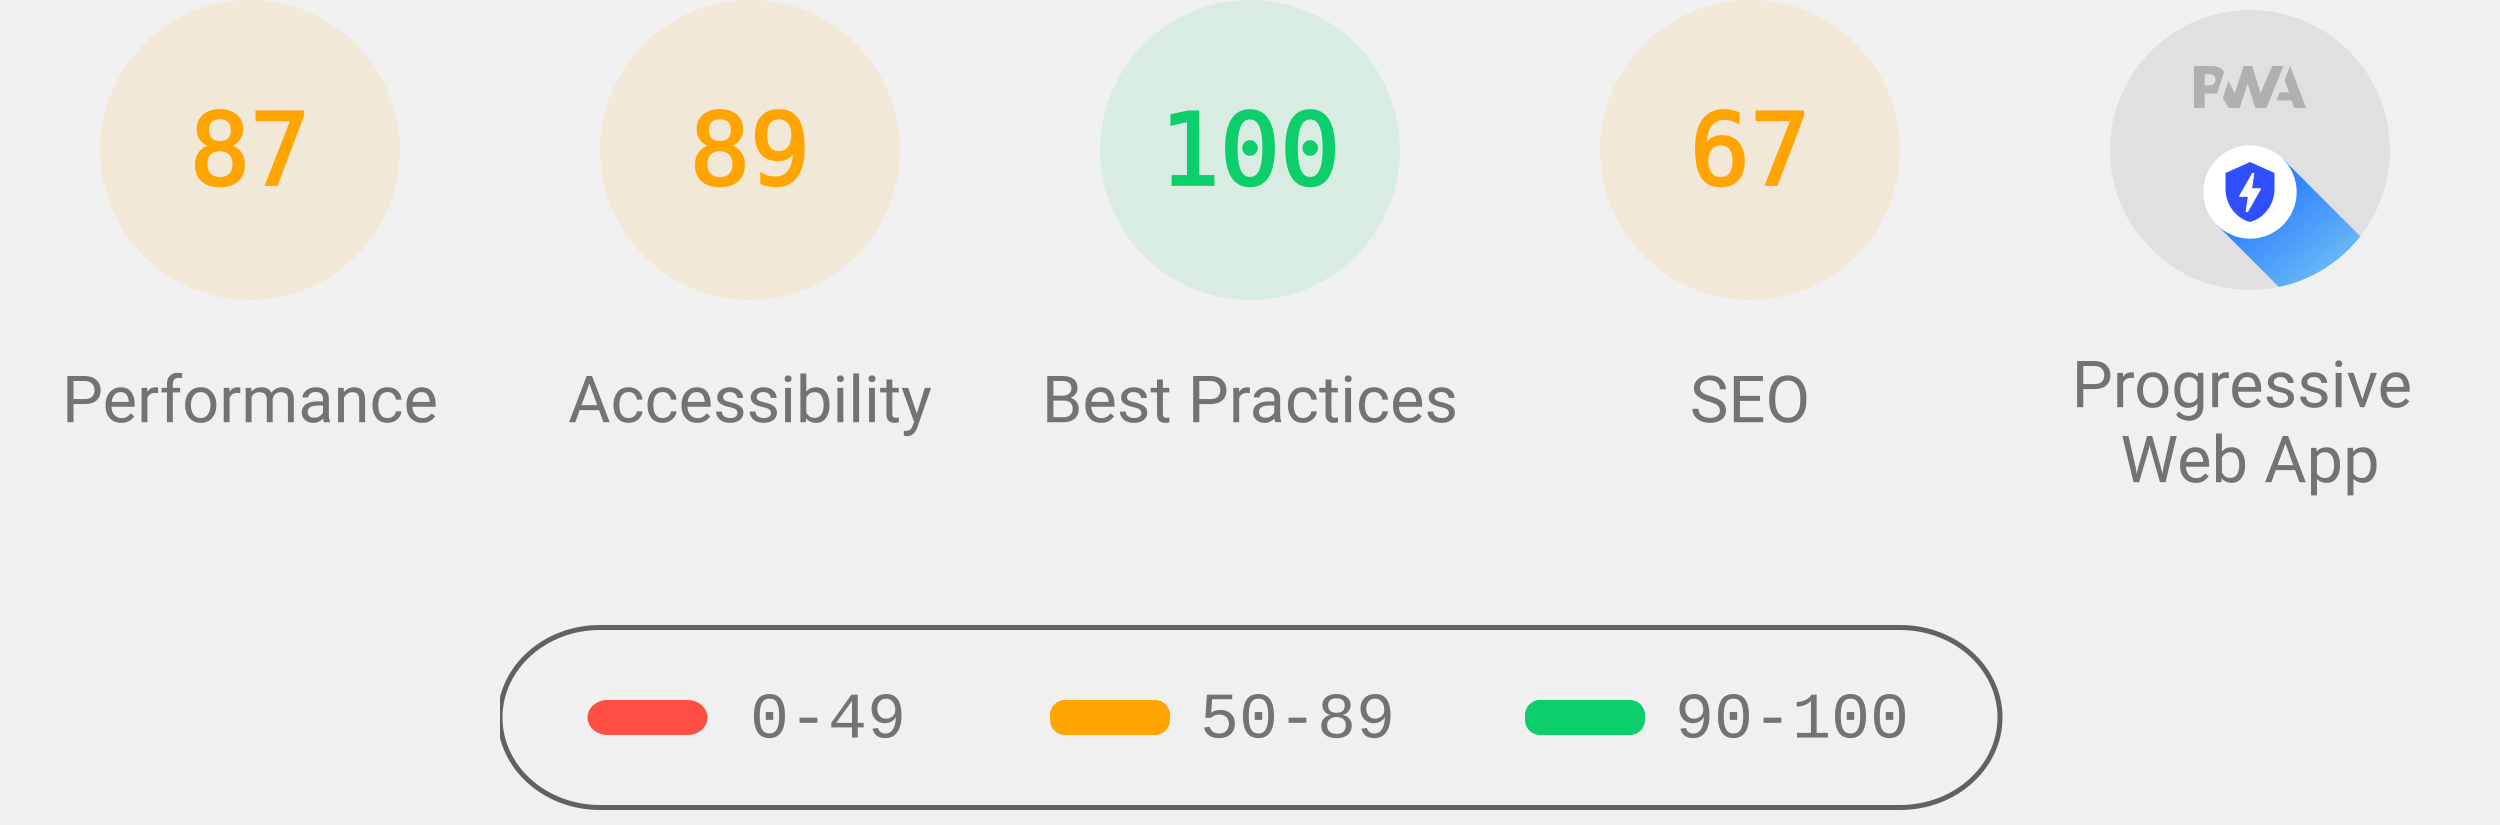
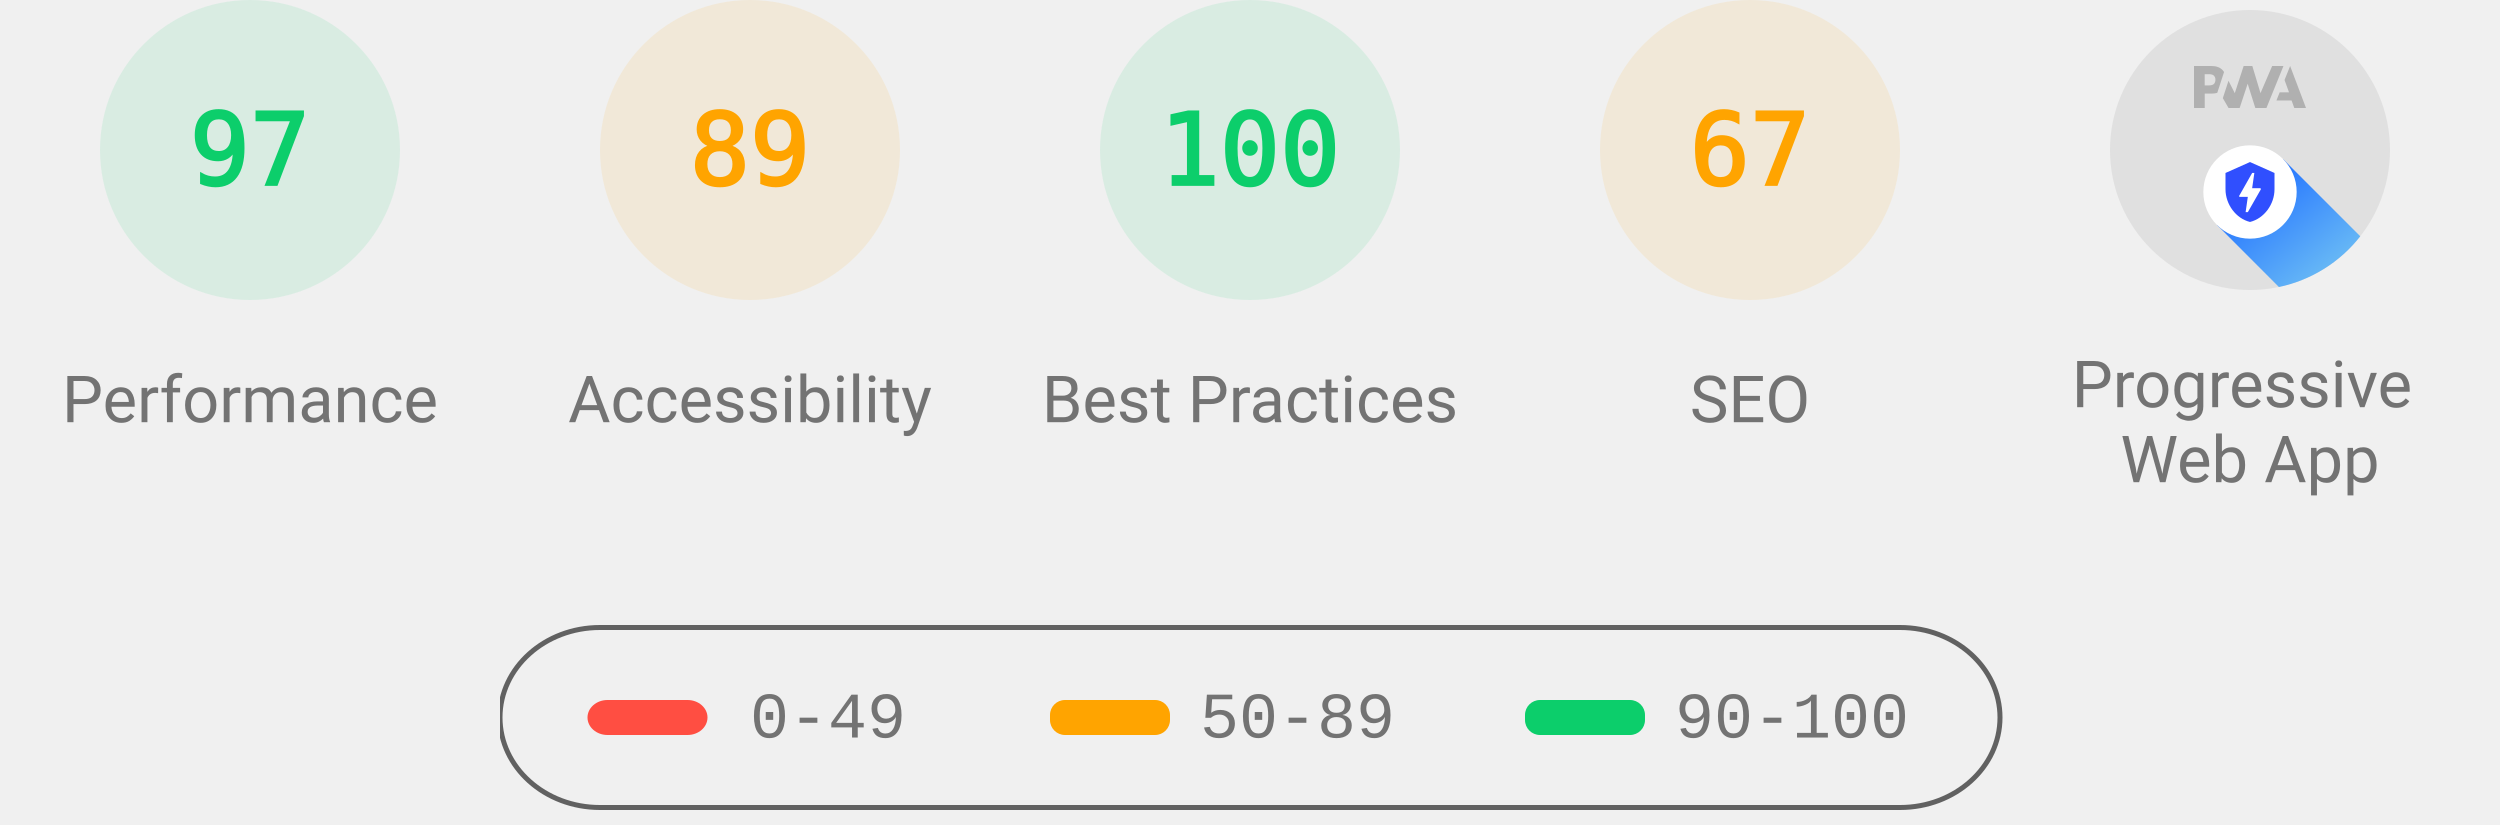
<svg xmlns="http://www.w3.org/2000/svg" class="theme--agnostic" fill="none" width="1000" height="330">
  <style>
			.gauge-base {
				opacity: 0.1
			}

			.gauge-arc {
				fill: none;
				animation-delay: 250ms;
				stroke-linecap: round;
				transform: rotate(-90deg);
				transform-origin: 100px 60px;
				animation: load-gauge 1s ease forwards
			}

			.guage-text {
				font-size: 40px;
				font-family: monospace;
				text-align: center
			}

			.guage-red {
				color: #ff4e42;
				fill: #ff4e42;
				stroke: #ff4e42
			}
			.guage-orange {
				color: #ffa400;
				fill: #ffa400;
				stroke: #ffa400
			}
			.guage-green {
				color: #0cce6b;
				fill: #0cce6b;
				stroke: #0cce6b
			}
			.theme--agnostic .guage-undefined {
				color: #5c5c5c;
				fill: #5c5c5c;
				stroke: #5c5c5c
			}
			.theme--light .guage-undefined {
				color: #1e1e1e;
				fill: #1e1e1e;
				stroke: #1e1e1e
			}
			.theme--dark .guage-undefined {
				color: #f5f5f5;
				fill: #f5f5f5;
				stroke: #f5f5f5
			}

			.guage-title {
				stroke: none;
				font-size: 26px;
				line-height: 26px;
				font-family: Roboto, Halvetica, Arial, sans-serif
			}
			.metric.guage-title {
				font-family: 'Courier New', Courier, monospace
			}
			.theme--agnostic .guage-title {
				color: #737373;
				fill: #737373
			}
			.theme--light .guage-title {
				color: #212121;
				fill: #212121
			}
			.theme--dark .guage-title {
				color: #f5f5f5;
				fill: #f5f5f5
			}

			@keyframes load-gauge {
				from {
					stroke-dasharray: 0 352.858
				}
			}
			.lh-gauge--pwa__disc {
				fill: #e0e0e0
			}
			.lh-gauge--pwa__logo {
				position: relative;
				fill: #b0b0b0
			}
			.lh-gauge--pwa__invisible {
				display: none
			}
			.lh-gauge--pwa__visible {
				display: inline
			}
			.guage-invisible {
				display: none
			}
			.lh-gauge--pwa__logo--primary-color {
				fill: #304ffe
			}
			.theme--agnostic .lh-gauge--pwa__logo--secondary-color {
				fill: #787878
			}
			.theme--light .lh-gauge--pwa__logo--secondary-color {
				fill: #3d3d3d
			}
			.theme--dark .lh-gauge--pwa__logo--secondary-color {
				fill: #d8b6b6
			}
			.theme--light #svg_2 {
				stroke: #00000022
			}
			.theme--agnostic #svg_2 {
				stroke: #616161
			}
			.theme--light #svg_2 {
				stroke: #00000022
			}
			.theme--dark #svg_2 {
				stroke: #f5f5f566
			}
		</style>
-   <svg class="guage-div guage-perf guage-orange" viewBox="0 0 200 200" width="200" height="200" x="0" y="0">
-     <circle class="gauge-base" r="56" cx="100" cy="60" stroke-width="8" />
-     <circle class="gauge-arc guage-arc-1" r="56" cx="100" cy="60" stroke-width="8" style="stroke-dasharray: 306.116, 351.858;" />
-     <text class="guage-text" x="100px" y="60px" alignment-baseline="central" dominant-baseline="central" text-anchor="middle">87</text>
+   <svg class="guage-div guage-perf guage-green" viewBox="0 0 200 200" width="200" height="200" x="0" y="0">
+     <circle class="gauge-base" r="56" cx="100" cy="60" stroke-width="8" />
+     <circle class="gauge-arc guage-arc-1" r="56" cx="100" cy="60" stroke-width="8" style="stroke-dasharray: 341.302, 351.858;" />
+     <text class="guage-text" x="100px" y="60px" alignment-baseline="central" dominant-baseline="central" text-anchor="middle">97</text>
    <text class="guage-title" x="100px" y="160px" alignment-baseline="central" dominant-baseline="central" text-anchor="middle">Performance</text>
  </svg>,<svg class="guage-div guage-perf guage-orange" viewBox="0 0 200 200" width="200" height="200" x="200" y="0">
    <circle class="gauge-base" r="56" cx="100" cy="60" stroke-width="8" />
    <circle class="gauge-arc guage-arc-1" r="56" cx="100" cy="60" stroke-width="8" style="stroke-dasharray: 313.154, 351.858;" />
    <text class="guage-text" x="100px" y="60px" alignment-baseline="central" dominant-baseline="central" text-anchor="middle">89</text>
    <text class="guage-title" x="100px" y="160px" alignment-baseline="central" dominant-baseline="central" text-anchor="middle">Accessibility</text>
  </svg>,<svg class="guage-div guage-perf guage-green" viewBox="0 0 200 200" width="200" height="200" x="400" y="0">
    <circle class="gauge-base" r="56" cx="100" cy="60" stroke-width="8" />
    <circle class="gauge-arc guage-arc-1" r="56" cx="100" cy="60" stroke-width="8" style="stroke-dasharray: 351.858, 351.858;" />
    <text class="guage-text" x="100px" y="60px" alignment-baseline="central" dominant-baseline="central" text-anchor="middle">100</text>
    <text class="guage-title" x="100px" y="160px" alignment-baseline="central" dominant-baseline="central" text-anchor="middle">Best Practices</text>
  </svg>,<svg class="guage-div guage-perf guage-orange" viewBox="0 0 200 200" width="200" height="200" x="600" y="0">
    <circle class="gauge-base" r="56" cx="100" cy="60" stroke-width="8" />
    <circle class="gauge-arc guage-arc-1" r="56" cx="100" cy="60" stroke-width="8" style="stroke-dasharray: 235.745, 351.858;" />
    <text class="guage-text" x="100px" y="60px" alignment-baseline="central" dominant-baseline="central" text-anchor="middle">67</text>
    <text class="guage-title" x="100px" y="160px" alignment-baseline="central" dominant-baseline="central" text-anchor="middle">SEO</text>
  </svg>,<svg class="guage-div guage-pwa" viewBox="0 0 200 200" width="200" height="200" x="800" y="0">
    <svg viewBox="0 0 60 60" width="112" height="112" x="44" y="4">
      <defs>
        <linearGradient id="lh-gauge--pwa__check-circle__gradient-0" x1="50%" y1="0%" x2="50%" y2="100%">
          <stop stop-color="#00C852" offset="0%" />
          <stop stop-color="#009688" offset="100%" />
        </linearGradient>
        <linearGradient id="lh-gauge--pwa__installable__shadow-gradient-0" x1="76.056%" x2="24.111%" y1="82.995%" y2="24.735%">
          <stop stop-color="#A5D6A7" offset="0%" />
          <stop stop-color="#80CBC4" offset="100%" />
        </linearGradient>
        <linearGradient id="lh-gauge--pwa__fast-reliable__shadow-gradient-0" x1="76.056%" y1="82.995%" x2="25.678%" y2="26.493%">
          <stop stop-color="#64B5F6" offset="0%" />
          <stop stop-color="#2979FF" offset="100%" />
        </linearGradient>
        <g id="lh-gauge--pwa__fast-reliable-badge-0">
          <circle fill="#FFFFFF" cx="10" cy="10" r="10" />
          <path fill="#304FFE" d="M10 3.58l5.25 2.34v3.5c0 3.23-2.24 6.26-5.25 7-3.01-.74-5.25-3.77-5.25-7v-3.5L10 3.58zm-.47 10.74l2.76-4.83.03-.07c.04-.08 0-.24-.22-.24h-1.64l.47-3.26h-.47l-2.7 4.77c-.02.01.05-.1-.04.05-.09.16-.1.31.18.31h1.63l-.47 3.27h.47z" />
        </g>
        <g id="lh-gauge--pwa__installable-badge-0">
          <circle fill="#FFFFFF" cx="10" cy="10" r="10" />
          <path fill="#009688" d="M10 4.167A5.835 5.835 0 0 0 4.167 10 5.835 5.835 0 0 0 10 15.833 5.835 5.835 0 0 0 15.833 10 5.835 5.835 0 0 0 10 4.167zm2.917 6.416h-2.334v2.334H9.417v-2.334H7.083V9.417h2.334V7.083h1.166v2.334h2.334v1.166z" />
        </g>
      </defs>
      <g stroke="none" fill-rule="nonzero">
        <circle class="lh-gauge--pwa__disc" cx="30" cy="30" r="30" />
        <g class="lh-gauge--pwa__logo">
          <path d="M35.66 19.39l.7-1.75h2L37.4 15 38.6 12l3.4 9h-2.51l-.58-1.61z" />
          <path d="M33.52 21l3.65-9h-2.42l-2.5 5.82L30.5 12h-1.86l-1.9 5.82-1.35-2.65-1.21 3.72L25.4 21h2.38l1.72-5.2 1.64 5.2z" />
          <path fill-rule="nonzero" d="M20.3 17.91h1.48c.45 0 .85-.05 1.2-.15l.39-1.18 1.07-3.3a2.64 2.64 0 0 0-.28-.37c-.55-.6-1.36-.91-2.42-.91H18v9h2.3V17.9zm1.96-3.84c.22.22.33.5.33.87 0 .36-.1.65-.29.87-.2.23-.59.35-1.15.35h-.86v-2.41h.87c.52 0 .89.1 1.1.32z" />
        </g>
        <rect class="lh-gauge--pwa__component lh-gauge--pwa__na-line lh-gauge--pwa__invisible" fill="#FFFFFF" x="20" y="32" width="20" height="4" rx="2" />
        <g class="lh-gauge--pwa__component lh-gauge--pwa__fast-reliable-badge lh-gauge--pwa__visible" transform="translate(20, 29)">
          <path fill="url(#lh-gauge--pwa__fast-reliable__shadow-gradient-0)" d="M33.63 19.49A30 30 0 0 1 16.2 30.36L3 17.14 17.14 3l16.49 16.49z" />
          <use href="#lh-gauge--pwa__fast-reliable-badge-0" />
        </g>
        <g class="lh-gauge--pwa__component lh-gauge--pwa__installable-badge lh-gauge--pwa__invisible" transform="translate(20, 29)">
          <path fill="url(#lh-gauge--pwa__installable__shadow-gradient-0)" d="M33.629 19.487c-4.272 5.453-10.391 9.39-17.415 10.869L3 17.142 17.142 3 33.63 19.487z" />
          <use href="#lh-gauge--pwa__installable-badge-0" />
        </g>
        <g class="lh-gauge--pwa__component lh-gauge--pwa__fast-reliable-installable-badges lh-gauge--pwa__invisible">
          <g transform="translate(8, 29)">
            <path fill="url(#lh-gauge--pwa__fast-reliable__shadow-gradient-0)" d="M16.321 30.463L3 17.143 17.142 3l22.365 22.365A29.864 29.864 0 0 1 22 31c-1.942 0-3.84-.184-5.679-.537z" />
            <use href="#lh-gauge--pwa__fast-reliable-badge-0" />
          </g>
          <g transform="translate(32, 29)">
            <path fill="url(#lh-gauge--pwa__installable__shadow-gradient-0)" d="M25.982 11.84a30.107 30.107 0 0 1-13.08 15.203L3 17.143 17.142 3l8.84 8.84z" />
            <use href="#lh-gauge--pwa__installable-badge-0" />
          </g>
        </g>
        <g class="lh-gauge--pwa__component lh-gauge--pwa__check-circle lh-gauge--pwa__invisible" transform="translate(18, 28)">
          <circle fill="#FFFFFF" cx="12" cy="12" r="12" />
          <path fill="url(#lh-gauge--pwa__check-circle__gradient-0)" d="M12 2a10 10 0 1 0 0 20 10 10 0 0 0 0-20zm-2 15l-5-5 1.41-1.41L10 14.17l7.59-7.59L19 8l-9 9z" />
        </g>
      </g>
    </svg>
    <text class="guage-title" y="160px" alignment-baseline="central" dominant-baseline="central" text-anchor="middle">
      <tspan x="100px" dy="-6px">Progressive</tspan>
      <tspan x="100px" dy="30px">Web App</tspan>
    </text>
  </svg>
  <svg width="604" height="76" x="200" y="250">
    <g>
      <rect fill="none" id="canvas_background" height="80" width="604" y="-1" x="-1" />
      <g display="none" overflow="visible" y="0" x="0" height="100%" width="100%" id="canvasGrid">
        <rect fill="url(#gridpattern)" stroke-width="0" y="0" x="0" height="100%" width="100%" />
      </g>
    </g>
    <g>
      <rect fill-opacity="0" stroke-width="2" rx="40" id="svg_2" height="72" width="600" y="1" x="0" fill="#000000" />
      <rect stroke="#000" rx="8" id="svg_3" height="14" width="48" y="30" x="35" stroke-opacity="null" stroke-width="0" fill="#ff4e42" />
      <rect stroke="#000" rx="6" id="svg_4" height="14" width="48" y="30" x="220" stroke-opacity="null" stroke-width="0" fill="#ffa400" />
      <rect stroke="#000" rx="6" id="svg_5" height="14" width="48" y="30" x="410" stroke-opacity="null" stroke-width="0" fill="#0cce6b" />
      <text class="metric guage-title" xml:space="preserve" text-anchor="start" font-size="26" id="svg_6" y="45" x="100" stroke-opacity="null" stroke-width="0" stroke="#000">0-49</text>
      <text class="metric guage-title" xml:space="preserve" text-anchor="start" font-size="26" id="svg_7" y="45" x="280" stroke-opacity="null" stroke-width="0" stroke="#000">50-89</text>
      <text class="metric guage-title" xml:space="preserve" text-anchor="start" font-size="26" id="svg_8" y="45" x="470" stroke-opacity="null" stroke-width="0" stroke="#000">90-100</text>
    </g>
  </svg>
</svg>
